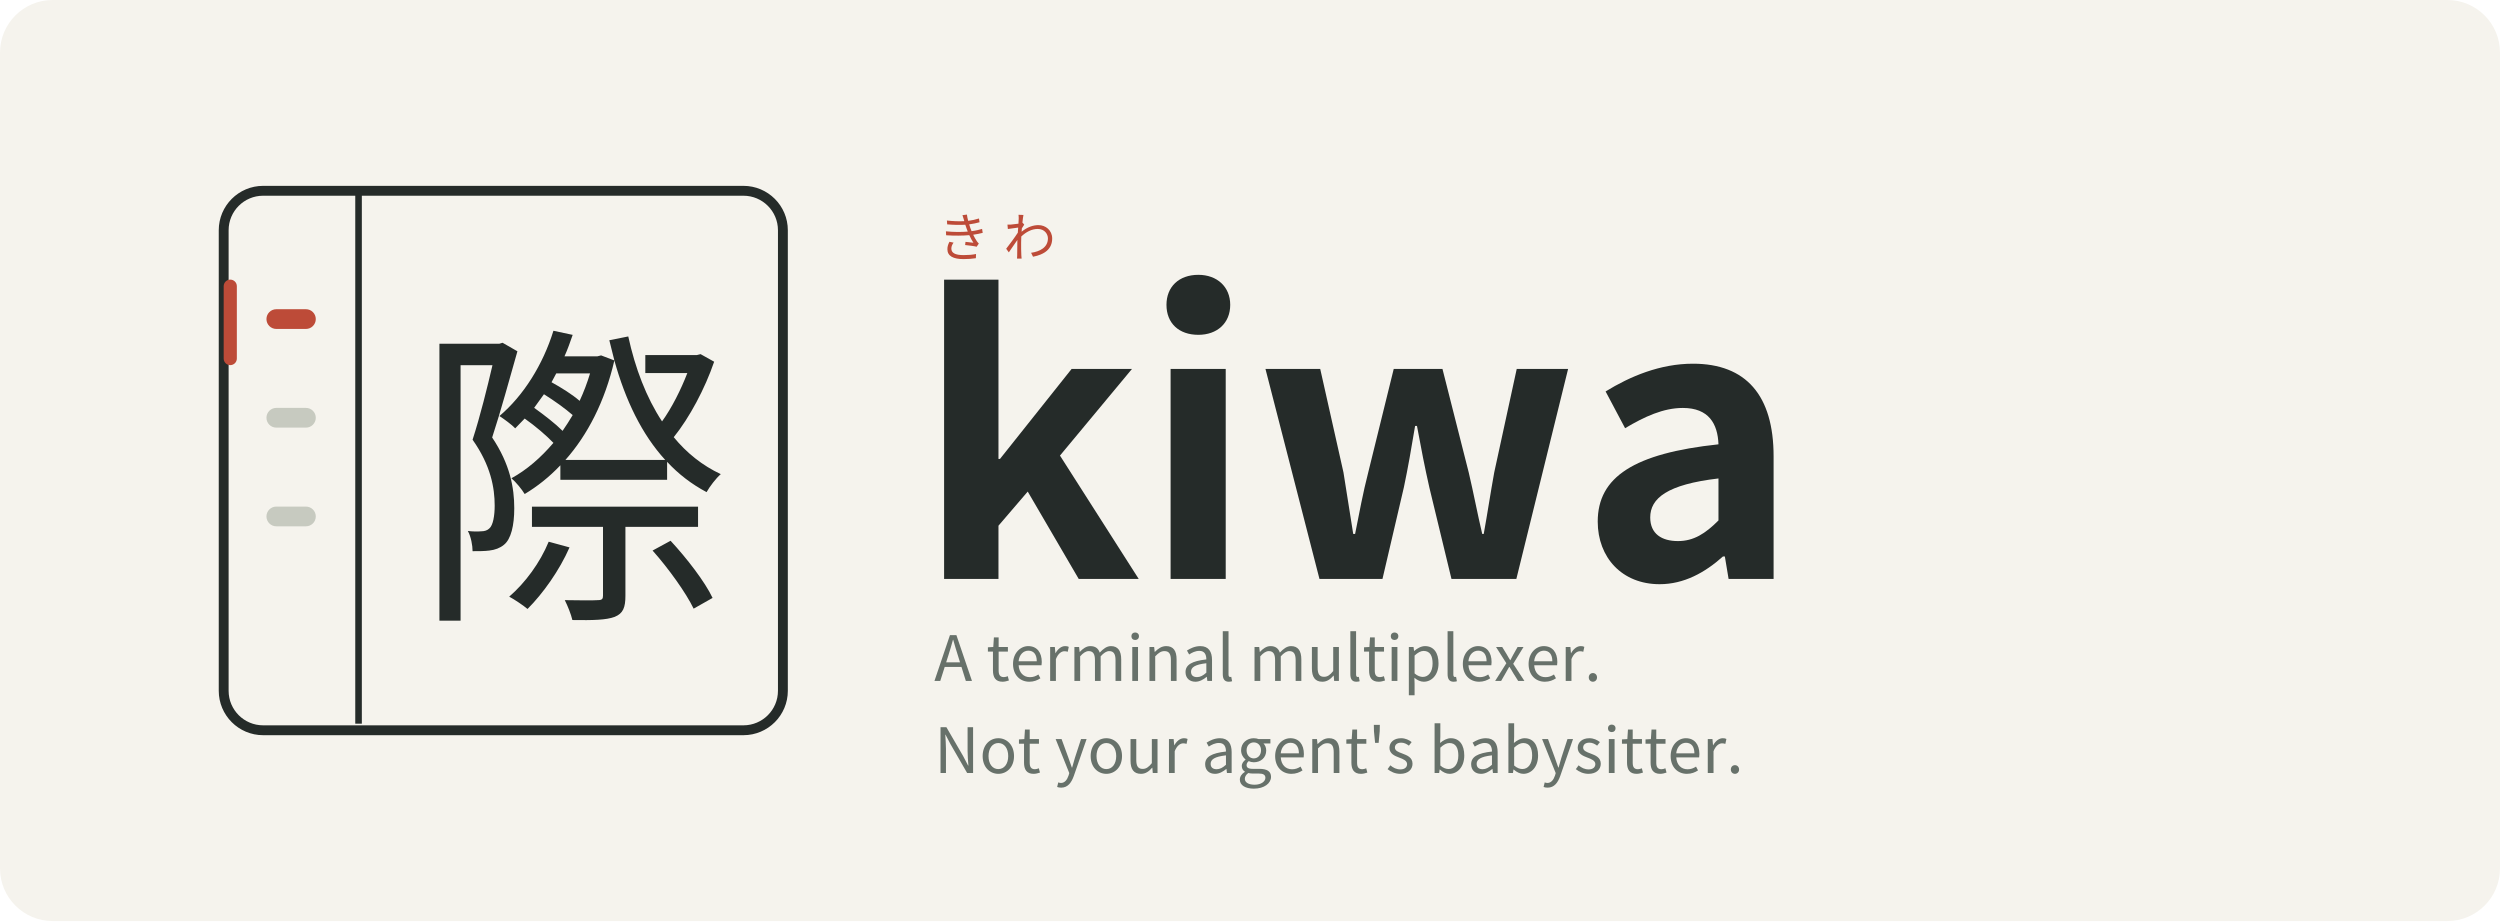
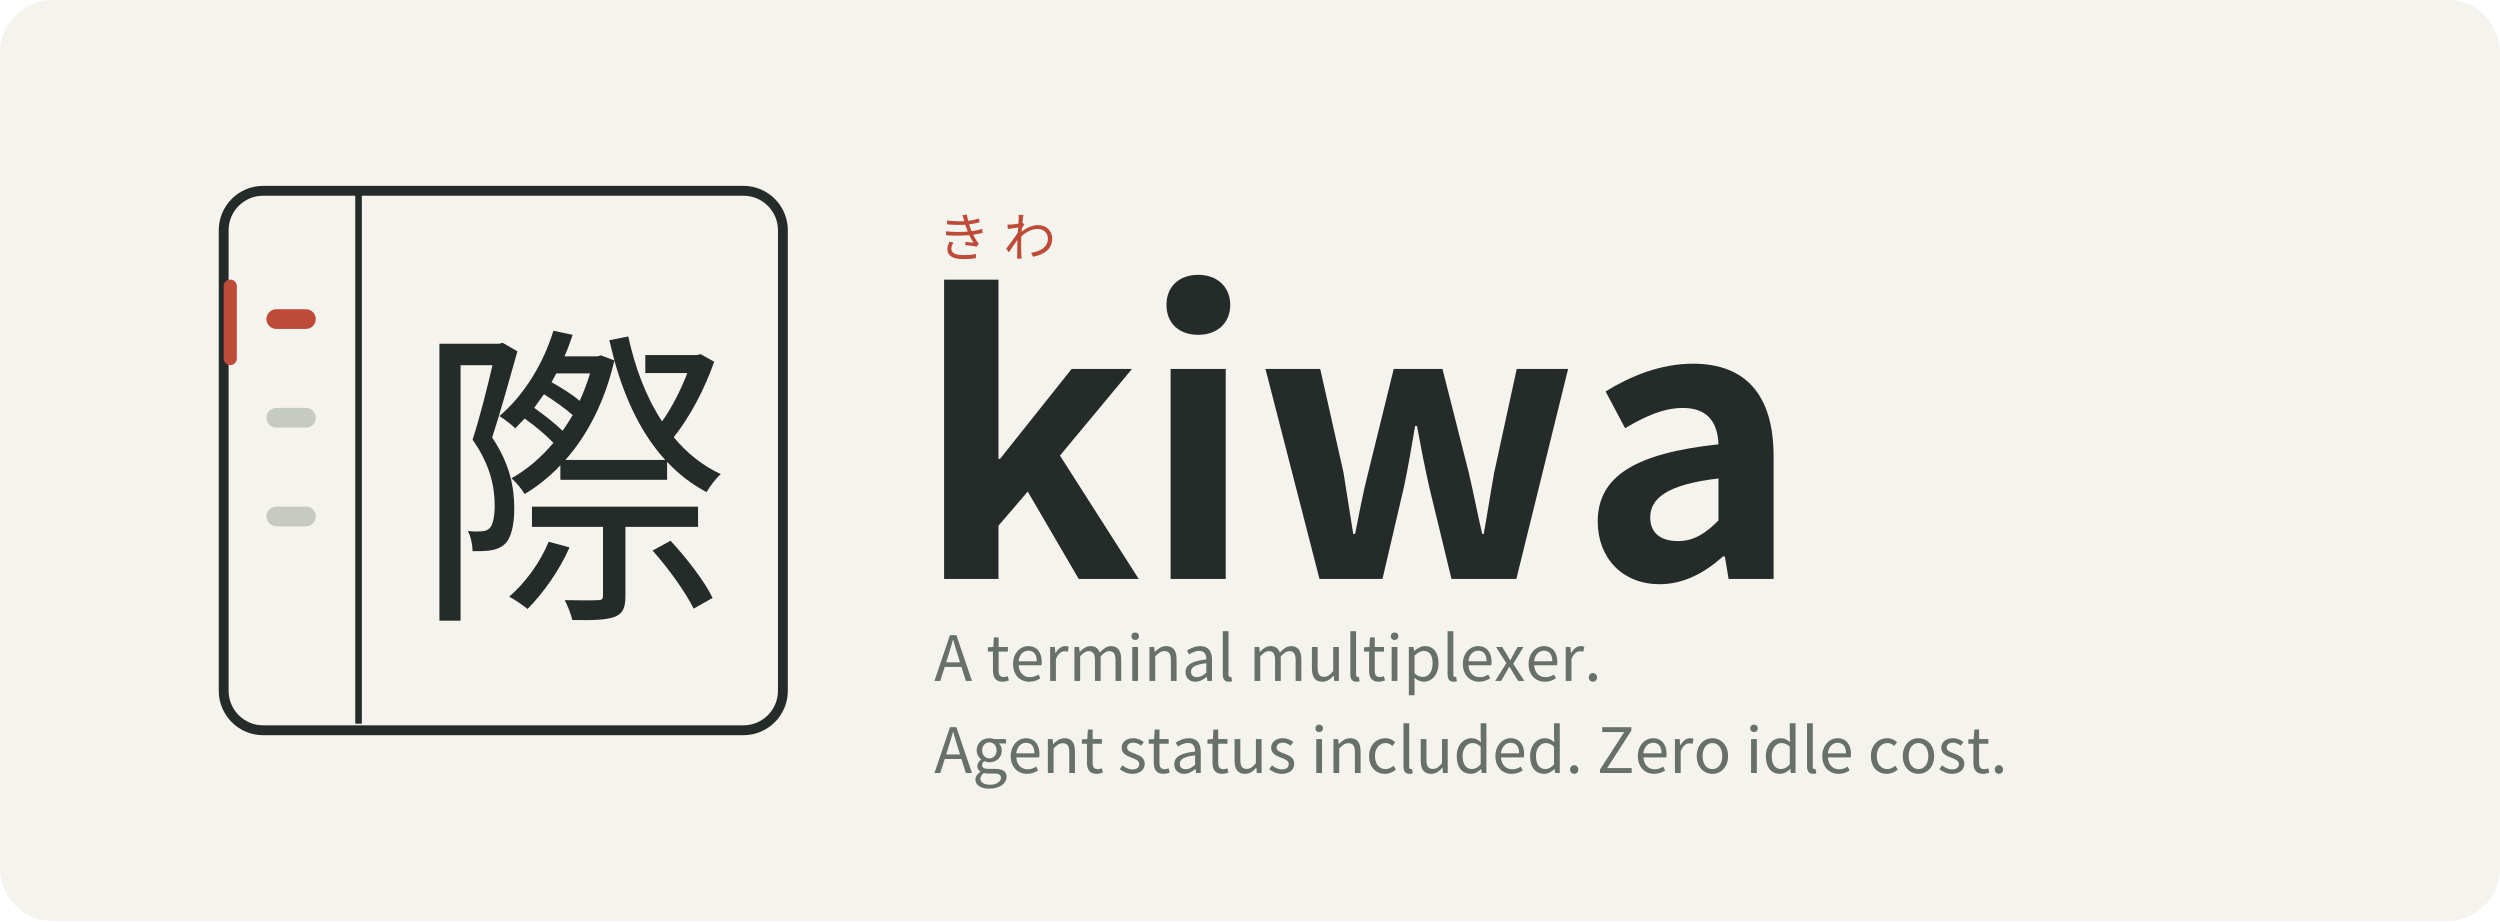
<svg xmlns="http://www.w3.org/2000/svg" width="760" height="280" viewBox="0 0 760 280" role="img" aria-labelledby="title desc">
  <rect width="760" height="280" rx="16" fill="#f5f3ed" />
  <rect x="68" y="58" width="170" height="164" rx="12" fill="none" stroke="#252b29" stroke-width="3" />
  <path d="M109 59v161" stroke="#252b29" stroke-width="2" />
  <rect x="68" y="85" width="4" height="26" rx="2" fill="#bd4b38" />
  <rect x="81" y="94" width="15" height="6" rx="3" fill="#bd4b38" />
  <rect x="81" y="124" width="15" height="6" rx="3" fill="#c7cac0" />
  <rect x="81" y="154" width="15" height="6" rx="3" fill="#c7cac0" />
  <g fill="#252b29">
    <path transform="translate(126.000 181) scale(0.096 -0.096)" d="M754 142C804 86 860 8 884 -42L944 -8C920 43 862 118 811 173ZM425 170C398 104 351 40 300 -4C317 -13 345 -32 358 -43C407 6 459 79 491 152ZM677 820 617 808 633 744C668 618 720 510 794 429H478C548 508 603 614 633 744L591 760L579 757H475C485 779 493 802 501 825L440 838C407 731 345 632 269 568C283 559 309 540 319 529L349 560C383 536 417 507 440 483C400 436 355 397 307 371C321 359 340 336 349 321C389 345 427 375 462 412V366H800V423C836 384 878 352 925 327C935 345 955 371 970 384C912 411 862 451 821 501C871 563 920 655 949 740L906 764L894 761H731V704H864C844 652 815 594 784 551C734 627 699 719 677 820ZM372 281V217H597V-1C597 -11 594 -15 581 -15C568 -16 524 -16 476 -15C485 -33 496 -60 500 -78C566 -79 607 -78 634 -68C661 -57 668 -38 668 -1V217H898V281ZM556 703C547 673 536 644 523 616C500 636 465 658 434 675L449 703ZM501 571C491 554 480 537 469 521C446 544 411 571 379 594L410 637C442 617 477 592 501 571ZM79 797V-80H146V729H247C231 660 208 567 184 493C242 411 254 340 254 284C254 253 249 222 237 212C231 206 222 203 212 203C200 202 185 202 169 204C179 186 184 158 184 140C202 140 222 140 237 142C255 144 271 150 283 160C306 178 316 222 316 276C316 340 303 415 246 500C273 582 302 689 326 773L279 800L269 797Z" />
  </g>
  <g fill="#252b29">
    <path transform="translate(278.000 176) scale(0.114 -0.114)" d="M79 0H224V142L302 233L438 0H598L388 329L580 560H419L228 320H224V798H79Z" />
    <path transform="translate(346.856 176) scale(0.114 -0.114)" d="M79 0H226V560H79ZM153 651C203 651 238 682 238 731C238 779 203 811 153 811C101 811 68 779 68 731C68 682 101 651 153 651Z" />
    <path transform="translate(381.512 176) scale(0.114 -0.114)" d="M172 0H340L397 244C408 296 417 348 427 408H432C443 348 453 297 465 244L524 0H697L835 560H698L638 284C628 229 620 175 610 120H606C593 175 583 229 570 284L500 560H370L302 284C288 230 278 175 267 120H262C253 175 245 229 236 284L174 560H28Z" />
    <path transform="translate(479.894 176) scale(0.114 -0.114)" d="M216 -14C281 -14 337 17 385 60H390L400 0H520V327C520 489 447 574 305 574C217 574 137 540 72 500L124 402C176 433 226 456 278 456C347 456 371 414 373 359C148 335 51 272 51 153C51 57 116 -14 216 -14ZM265 101C222 101 191 120 191 164C191 215 236 252 373 268V156C338 121 307 101 265 101Z" />
  </g>
  <g fill="#bd4b38">
    <path transform="translate(285.000 78) scale(0.016 -0.016)" d="M305 265 227 281C205 237 187 195 188 138C189 10 299 -48 495 -48C580 -48 659 -42 729 -31L732 49C660 34 587 28 494 28C337 28 263 69 263 152C263 196 281 230 305 265ZM502 698 509 673C413 668 299 671 179 685L184 612C309 601 432 599 528 605L555 527L575 475C462 465 310 464 160 480L164 405C318 394 482 396 604 407C626 358 652 309 682 263C650 267 585 274 532 280L525 219C594 211 688 202 744 187L785 248C771 262 759 275 748 291C722 329 699 372 678 415C748 425 811 438 859 451L847 526C800 511 730 493 647 483L624 543L602 612C671 621 742 636 799 652L788 724C724 703 654 688 583 679C572 719 563 760 559 798L474 787C484 759 494 728 502 698Z" />
    <path transform="translate(305.000 78) scale(0.016 -0.016)" d="M293 720 288 625C236 617 177 610 144 608C120 607 101 606 79 607L87 524L283 551L276 454C226 375 111 219 55 149L105 80C153 148 219 243 268 316L267 277C265 168 265 117 264 21C264 5 263 -24 261 -38H348C346 -20 344 5 343 23C338 112 339 173 339 264C339 300 340 340 342 382C433 467 539 525 655 525C787 525 848 424 848 347C849 175 697 96 528 72L565 -3C783 39 930 144 929 345C928 500 805 598 667 598C572 598 458 563 348 472L353 537C368 562 385 589 398 607L368 642L363 640C370 710 378 766 383 791L289 794C293 769 293 742 293 720Z" />
  </g>
  <g fill="#67716a">
    <path transform="translate(284.000 207) scale(0.019 -0.019)" d="M4 0H97L168 224H436L506 0H604L355 733H252ZM191 297 227 410C253 493 277 572 300 658H304C328 573 351 493 378 410L413 297Z" />
    <path transform="translate(299.808 207) scale(0.019 -0.019)" d="M262 -13C296 -13 332 -3 363 7L345 76C327 68 303 61 283 61C220 61 199 99 199 165V469H347V543H199V696H123L113 543L27 538V469H108V168C108 59 147 -13 262 -13Z" />
    <path transform="translate(306.971 207) scale(0.019 -0.019)" d="M312 -13C385 -13 443 11 490 42L458 103C417 76 375 60 322 60C219 60 148 134 142 250H508C510 264 512 282 512 302C512 457 434 557 295 557C171 557 52 448 52 271C52 92 167 -13 312 -13ZM141 315C152 423 220 484 297 484C382 484 432 425 432 315Z" />
    <path transform="translate(317.497 207) scale(0.019 -0.019)" d="M92 0H184V349C220 441 275 475 320 475C343 475 355 472 373 466L390 545C373 554 356 557 332 557C272 557 216 513 178 444H176L167 543H92Z" />
    <path transform="translate(324.869 207) scale(0.019 -0.019)" d="M92 0H184V394C233 450 279 477 320 477C389 477 421 434 421 332V0H512V394C563 450 607 477 649 477C718 477 750 434 750 332V0H841V344C841 482 788 557 677 557C610 557 554 514 497 453C475 517 431 557 347 557C282 557 226 516 178 464H176L167 543H92Z" />
    <path transform="translate(342.463 207) scale(0.019 -0.019)" d="M92 0H184V543H92ZM138 655C174 655 199 679 199 716C199 751 174 775 138 775C102 775 78 751 78 716C78 679 102 655 138 655Z" />
    <path transform="translate(347.688 207) scale(0.019 -0.019)" d="M92 0H184V394C238 449 276 477 332 477C404 477 435 434 435 332V0H526V344C526 482 474 557 360 557C286 557 229 516 178 464H176L167 543H92Z" />
    <path transform="translate(359.278 207) scale(0.019 -0.019)" d="M217 -13C284 -13 345 22 397 65H400L408 0H483V334C483 469 428 557 295 557C207 557 131 518 82 486L117 423C160 452 217 481 280 481C369 481 392 414 392 344C161 318 59 259 59 141C59 43 126 -13 217 -13ZM243 61C189 61 147 85 147 147C147 217 209 262 392 283V132C339 85 295 61 243 61Z" />
    <path transform="translate(369.975 207) scale(0.019 -0.019)" d="M188 -13C213 -13 228 -9 241 -5L228 65C218 63 214 63 209 63C195 63 184 74 184 102V796H92V108C92 31 120 -13 188 -13Z" />
    <path transform="translate(379.627 207) scale(0.019 -0.019)" d="M92 0H184V394C233 450 279 477 320 477C389 477 421 434 421 332V0H512V394C563 450 607 477 649 477C718 477 750 434 750 332V0H841V344C841 482 788 557 677 557C610 557 554 514 497 453C475 517 431 557 347 557C282 557 226 516 178 464H176L167 543H92Z" />
    <path transform="translate(397.221 207) scale(0.019 -0.019)" d="M251 -13C325 -13 379 26 430 85H433L440 0H516V543H425V158C373 94 334 66 278 66C206 66 176 109 176 210V543H84V199C84 60 136 -13 251 -13Z" />
    <path transform="translate(408.754 207) scale(0.019 -0.019)" d="M188 -13C213 -13 228 -9 241 -5L228 65C218 63 214 63 209 63C195 63 184 74 184 102V796H92V108C92 31 120 -13 188 -13Z" />
    <path transform="translate(414.150 207) scale(0.019 -0.019)" d="M262 -13C296 -13 332 -3 363 7L345 76C327 68 303 61 283 61C220 61 199 99 199 165V469H347V543H199V696H123L113 543L27 538V469H108V168C108 59 147 -13 262 -13Z" />
    <path transform="translate(421.313 207) scale(0.019 -0.019)" d="M92 0H184V543H92ZM138 655C174 655 199 679 199 716C199 751 174 775 138 775C102 775 78 751 78 716C78 679 102 655 138 655Z" />
    <path transform="translate(426.538 207) scale(0.019 -0.019)" d="M92 -229H184V-45L181 50C230 9 282 -13 331 -13C455 -13 567 94 567 280C567 448 491 557 351 557C288 557 227 521 178 480H176L167 543H92ZM316 64C280 64 232 78 184 120V406C236 454 283 480 328 480C432 480 472 400 472 279C472 145 406 64 316 64Z" />
    <path transform="translate(438.318 207) scale(0.019 -0.019)" d="M188 -13C213 -13 228 -9 241 -5L228 65C218 63 214 63 209 63C195 63 184 74 184 102V796H92V108C92 31 120 -13 188 -13Z" />
    <path transform="translate(443.714 207) scale(0.019 -0.019)" d="M312 -13C385 -13 443 11 490 42L458 103C417 76 375 60 322 60C219 60 148 134 142 250H508C510 264 512 282 512 302C512 457 434 557 295 557C171 557 52 448 52 271C52 92 167 -13 312 -13ZM141 315C152 423 220 484 297 484C382 484 432 425 432 315Z" />
    <path transform="translate(454.240 207) scale(0.019 -0.019)" d="M15 0H111L184 127C203 160 220 193 239 224H244C265 193 285 160 303 127L383 0H483L304 274L469 543H374L307 424C290 393 275 364 259 333H254C236 364 217 393 201 424L128 543H29L194 283Z" />
    <path transform="translate(463.702 207) scale(0.019 -0.019)" d="M312 -13C385 -13 443 11 490 42L458 103C417 76 375 60 322 60C219 60 148 134 142 250H508C510 264 512 282 512 302C512 457 434 557 295 557C171 557 52 448 52 271C52 92 167 -13 312 -13ZM141 315C152 423 220 484 297 484C382 484 432 425 432 315Z" />
    <path transform="translate(474.228 207) scale(0.019 -0.019)" d="M92 0H184V349C220 441 275 475 320 475C343 475 355 472 373 466L390 545C373 554 356 557 332 557C272 557 216 513 178 444H176L167 543H92Z" />
    <path transform="translate(481.600 207) scale(0.019 -0.019)" d="M139 -13C175 -13 205 15 205 56C205 98 175 126 139 126C102 126 73 98 73 56C73 15 102 -13 139 -13Z" />
  </g>
  <g fill="#67716a">
-     <path transform="translate(284.000 235) scale(0.019 -0.019)" d="M101 0H188V385C188 462 181 540 177 614H181L260 463L527 0H622V733H534V352C534 276 541 193 547 120H542L463 271L195 733H101Z" />
-     <path transform="translate(297.737 235) scale(0.019 -0.019)" d="M303 -13C436 -13 554 91 554 271C554 452 436 557 303 557C170 557 52 452 52 271C52 91 170 -13 303 -13ZM303 63C209 63 146 146 146 271C146 396 209 480 303 480C397 480 461 396 461 271C461 146 397 63 303 63Z" />
-     <path transform="translate(309.251 235) scale(0.019 -0.019)" d="M262 -13C296 -13 332 -3 363 7L345 76C327 68 303 61 283 61C220 61 199 99 199 165V469H347V543H199V696H123L113 543L27 538V469H108V168C108 59 147 -13 262 -13Z" />
-     <path transform="translate(320.670 235) scale(0.019 -0.019)" d="M101 -234C209 -234 266 -152 304 -46L508 543H419L321 242C307 193 291 138 277 88H272C253 139 235 194 218 242L108 543H13L231 -1L219 -42C196 -109 158 -159 97 -159C82 -159 66 -154 55 -150L37 -223C54 -230 76 -234 101 -234Z" />
-     <path transform="translate(330.569 235) scale(0.019 -0.019)" d="M303 -13C436 -13 554 91 554 271C554 452 436 557 303 557C170 557 52 452 52 271C52 91 170 -13 303 -13ZM303 63C209 63 146 146 146 271C146 396 209 480 303 480C397 480 461 396 461 271C461 146 397 63 303 63Z" />
-     <path transform="translate(342.083 235) scale(0.019 -0.019)" d="M251 -13C325 -13 379 26 430 85H433L440 0H516V543H425V158C373 94 334 66 278 66C206 66 176 109 176 210V543H84V199C84 60 136 -13 251 -13Z" />
-     <path transform="translate(353.616 235) scale(0.019 -0.019)" d="M92 0H184V349C220 441 275 475 320 475C343 475 355 472 373 466L390 545C373 554 356 557 332 557C272 557 216 513 178 444H176L167 543H92Z" />
-     <path transform="translate(365.244 235) scale(0.019 -0.019)" d="M217 -13C284 -13 345 22 397 65H400L408 0H483V334C483 469 428 557 295 557C207 557 131 518 82 486L117 423C160 452 217 481 280 481C369 481 392 414 392 344C161 318 59 259 59 141C59 43 126 -13 217 -13ZM243 61C189 61 147 85 147 147C147 217 209 262 392 283V132C339 85 295 61 243 61Z" />
-     <path transform="translate(375.941 235) scale(0.019 -0.019)" d="M275 -250C443 -250 550 -163 550 -62C550 28 486 67 361 67H254C181 67 159 92 159 126C159 156 174 174 194 191C218 179 248 172 274 172C386 172 473 245 473 361C473 408 455 448 429 473H540V543H351C332 551 305 557 274 557C165 557 71 482 71 363C71 298 106 245 142 217V213C113 193 82 157 82 112C82 69 103 40 131 23V18C80 -13 51 -58 51 -105C51 -198 143 -250 275 -250ZM274 234C212 234 159 284 159 363C159 443 211 490 274 490C339 490 390 443 390 363C390 284 337 234 274 234ZM288 -187C189 -187 131 -150 131 -92C131 -61 147 -28 186 0C210 -6 236 -8 256 -8H350C422 -8 460 -26 460 -77C460 -133 393 -187 288 -187Z" />
-     <path transform="translate(386.657 235) scale(0.019 -0.019)" d="M312 -13C385 -13 443 11 490 42L458 103C417 76 375 60 322 60C219 60 148 134 142 250H508C510 264 512 282 512 302C512 457 434 557 295 557C171 557 52 448 52 271C52 92 167 -13 312 -13ZM141 315C152 423 220 484 297 484C382 484 432 425 432 315Z" />
-     <path transform="translate(397.183 235) scale(0.019 -0.019)" d="M92 0H184V394C238 449 276 477 332 477C404 477 435 434 435 332V0H526V344C526 482 474 557 360 557C286 557 229 516 178 464H176L167 543H92Z" />
-     <path transform="translate(408.773 235) scale(0.019 -0.019)" d="M262 -13C296 -13 332 -3 363 7L345 76C327 68 303 61 283 61C220 61 199 99 199 165V469H347V543H199V696H123L113 543L27 538V469H108V168C108 59 147 -13 262 -13Z" />
-     <path transform="translate(415.936 235) scale(0.019 -0.019)" d="M110 483H167L184 669L186 771H90L92 669Z" />
-     <path transform="translate(421.218 235) scale(0.019 -0.019)" d="M234 -13C362 -13 431 60 431 148C431 251 345 283 266 313C205 336 149 356 149 407C149 450 181 486 250 486C298 486 336 465 373 438L417 495C376 529 316 557 249 557C130 557 62 489 62 403C62 310 144 274 220 246C280 224 344 198 344 143C344 96 309 58 237 58C172 58 124 84 76 123L32 62C83 19 157 -13 234 -13Z" />
-     <path transform="translate(434.366 235) scale(0.019 -0.019)" d="M331 -13C455 -13 567 94 567 280C567 448 491 557 351 557C290 557 230 523 180 481L184 578V796H92V0H165L173 56H177C224 13 281 -13 331 -13ZM316 64C280 64 231 78 184 120V406C235 454 283 480 328 480C432 480 472 400 472 279C472 145 406 64 316 64Z" />
-     <path transform="translate(446.108 235) scale(0.019 -0.019)" d="M217 -13C284 -13 345 22 397 65H400L408 0H483V334C483 469 428 557 295 557C207 557 131 518 82 486L117 423C160 452 217 481 280 481C369 481 392 414 392 344C161 318 59 259 59 141C59 43 126 -13 217 -13ZM243 61C189 61 147 85 147 147C147 217 209 262 392 283V132C339 85 295 61 243 61Z" />
-     <path transform="translate(456.805 235) scale(0.019 -0.019)" d="M331 -13C455 -13 567 94 567 280C567 448 491 557 351 557C290 557 230 523 180 481L184 578V796H92V0H165L173 56H177C224 13 281 -13 331 -13ZM316 64C280 64 231 78 184 120V406C235 454 283 480 328 480C432 480 472 400 472 279C472 145 406 64 316 64Z" />
-     <path transform="translate(468.547 235) scale(0.019 -0.019)" d="M101 -234C209 -234 266 -152 304 -46L508 543H419L321 242C307 193 291 138 277 88H272C253 139 235 194 218 242L108 543H13L231 -1L219 -42C196 -109 158 -159 97 -159C82 -159 66 -154 55 -150L37 -223C54 -230 76 -234 101 -234Z" />
-     <path transform="translate(478.446 235) scale(0.019 -0.019)" d="M234 -13C362 -13 431 60 431 148C431 251 345 283 266 313C205 336 149 356 149 407C149 450 181 486 250 486C298 486 336 465 373 438L417 495C376 529 316 557 249 557C130 557 62 489 62 403C62 310 144 274 220 246C280 224 344 198 344 143C344 96 309 58 237 58C172 58 124 84 76 123L32 62C83 19 157 -13 234 -13Z" />
-     <path transform="translate(487.338 235) scale(0.019 -0.019)" d="M92 0H184V543H92ZM138 655C174 655 199 679 199 716C199 751 174 775 138 775C102 775 78 751 78 716C78 679 102 655 138 655Z" />
-     <path transform="translate(492.563 235) scale(0.019 -0.019)" d="M262 -13C296 -13 332 -3 363 7L345 76C327 68 303 61 283 61C220 61 199 99 199 165V469H347V543H199V696H123L113 543L27 538V469H108V168C108 59 147 -13 262 -13Z" />
-     <path transform="translate(499.726 235) scale(0.019 -0.019)" d="M262 -13C296 -13 332 -3 363 7L345 76C327 68 303 61 283 61C220 61 199 99 199 165V469H347V543H199V696H123L113 543L27 538V469H108V168C108 59 147 -13 262 -13Z" />
-     <path transform="translate(506.889 235) scale(0.019 -0.019)" d="M312 -13C385 -13 443 11 490 42L458 103C417 76 375 60 322 60C219 60 148 134 142 250H508C510 264 512 282 512 302C512 457 434 557 295 557C171 557 52 448 52 271C52 92 167 -13 312 -13ZM141 315C152 423 220 484 297 484C382 484 432 425 432 315Z" />
-     <path transform="translate(517.415 235) scale(0.019 -0.019)" d="M92 0H184V349C220 441 275 475 320 475C343 475 355 472 373 466L390 545C373 554 356 557 332 557C272 557 216 513 178 444H176L167 543H92Z" />
-     <path transform="translate(524.787 235) scale(0.019 -0.019)" d="M139 -13C175 -13 205 15 205 56C205 98 175 126 139 126C102 126 73 98 73 56C73 15 102 -13 139 -13Z" />
+     <path transform="translate(284.000 235) scale(0.019 -0.019)" d="M4 0H97L168 224H436L506 0H604L355 733H252ZM191 297 227 410C253 493 277 572 300 658H304C328 573 351 493 378 410L413 297Z" />
+     <path transform="translate(295.552 235) scale(0.019 -0.019)" d="M275 -250C443 -250 550 -163 550 -62C550 28 486 67 361 67H254C181 67 159 92 159 126C159 156 174 174 194 191C218 179 248 172 274 172C386 172 473 245 473 361C473 408 455 448 429 473H540V543H351C332 551 305 557 274 557C165 557 71 482 71 363C71 298 106 245 142 217V213C113 193 82 157 82 112C82 69 103 40 131 23V18C80 -13 51 -58 51 -105C51 -198 143 -250 275 -250ZM274 234C212 234 159 284 159 363C159 443 211 490 274 490C339 490 390 443 390 363C390 284 337 234 274 234ZM288 -187C189 -187 131 -150 131 -92C131 -61 147 -28 186 0C210 -6 236 -8 256 -8H350C422 -8 460 -26 460 -77C460 -133 393 -187 288 -187Z" />
+     <path transform="translate(306.268 235) scale(0.019 -0.019)" d="M312 -13C385 -13 443 11 490 42L458 103C417 76 375 60 322 60C219 60 148 134 142 250H508C510 264 512 282 512 302C512 457 434 557 295 557C171 557 52 448 52 271C52 92 167 -13 312 -13ZM141 315C152 423 220 484 297 484C382 484 432 425 432 315Z" />
+     <path transform="translate(316.794 235) scale(0.019 -0.019)" d="M92 0H184V394C238 449 276 477 332 477C404 477 435 434 435 332V0H526V344C526 482 474 557 360 557C286 557 229 516 178 464H176L167 543H92Z" />
+     <path transform="translate(328.384 235) scale(0.019 -0.019)" d="M262 -13C296 -13 332 -3 363 7L345 76C327 68 303 61 283 61C220 61 199 99 199 165V469H347V543H199V696H123L113 543L27 538V469H108V168C108 59 147 -13 262 -13Z" />
+     <path transform="translate(339.803 235) scale(0.019 -0.019)" d="M234 -13C362 -13 431 60 431 148C431 251 345 283 266 313C205 336 149 356 149 407C149 450 181 486 250 486C298 486 336 465 373 438L417 495C376 529 316 557 249 557C130 557 62 489 62 403C62 310 144 274 220 246C280 224 344 198 344 143C344 96 309 58 237 58C172 58 124 84 76 123L32 62C83 19 157 -13 234 -13Z" />
+     <path transform="translate(348.695 235) scale(0.019 -0.019)" d="M262 -13C296 -13 332 -3 363 7L345 76C327 68 303 61 283 61C220 61 199 99 199 165V469H347V543H199V696H123L113 543L27 538V469H108V168C108 59 147 -13 262 -13Z" />
+     <path transform="translate(355.858 235) scale(0.019 -0.019)" d="M217 -13C284 -13 345 22 397 65H400L408 0H483V334C483 469 428 557 295 557C207 557 131 518 82 486L117 423C160 452 217 481 280 481C369 481 392 414 392 344C161 318 59 259 59 141C59 43 126 -13 217 -13ZM243 61C189 61 147 85 147 147C147 217 209 262 392 283V132C339 85 295 61 243 61Z" />
+     <path transform="translate(366.555 235) scale(0.019 -0.019)" d="M262 -13C296 -13 332 -3 363 7L345 76C327 68 303 61 283 61C220 61 199 99 199 165V469H347V543H199V696H123L113 543L27 538V469H108V168C108 59 147 -13 262 -13Z" />
+     <path transform="translate(373.718 235) scale(0.019 -0.019)" d="M251 -13C325 -13 379 26 430 85H433L440 0H516V543H425V158C373 94 334 66 278 66C206 66 176 109 176 210V543H84V199C84 60 136 -13 251 -13Z" />
+     <path transform="translate(385.251 235) scale(0.019 -0.019)" d="M234 -13C362 -13 431 60 431 148C431 251 345 283 266 313C205 336 149 356 149 407C149 450 181 486 250 486C298 486 336 465 373 438L417 495C376 529 316 557 249 557C130 557 62 489 62 403C62 310 144 274 220 246C280 224 344 198 344 143C344 96 309 58 237 58C172 58 124 84 76 123L32 62C83 19 157 -13 234 -13Z" />
+     <path transform="translate(398.399 235) scale(0.019 -0.019)" d="M92 0H184V543H92ZM138 655C174 655 199 679 199 716C199 751 174 775 138 775C102 775 78 751 78 716C78 679 102 655 138 655Z" />
+     <path transform="translate(403.624 235) scale(0.019 -0.019)" d="M92 0H184V394C238 449 276 477 332 477C404 477 435 434 435 332V0H526V344C526 482 474 557 360 557C286 557 229 516 178 464H176L167 543H92Z" />
+     <path transform="translate(415.214 235) scale(0.019 -0.019)" d="M306 -13C371 -13 433 13 482 55L442 117C408 87 364 63 314 63C214 63 146 146 146 271C146 396 218 480 317 480C359 480 394 461 425 433L471 493C433 527 384 557 313 557C173 557 52 452 52 271C52 91 162 -13 306 -13Z" />
+     <path transform="translate(424.904 235) scale(0.019 -0.019)" d="M188 -13C213 -13 228 -9 241 -5L228 65C218 63 214 63 209 63C195 63 184 74 184 102V796H92V108C92 31 120 -13 188 -13Z" />
+     <path transform="translate(430.300 235) scale(0.019 -0.019)" d="M251 -13C325 -13 379 26 430 85H433L440 0H516V543H425V158C373 94 334 66 278 66C206 66 176 109 176 210V543H84V199C84 60 136 -13 251 -13Z" />
+     <path transform="translate(441.833 235) scale(0.019 -0.019)" d="M277 -13C342 -13 400 22 442 64H445L453 0H528V796H436V587L441 494C393 533 352 557 288 557C164 557 53 447 53 271C53 90 141 -13 277 -13ZM297 64C202 64 147 141 147 272C147 396 217 480 304 480C349 480 391 464 436 423V138C391 88 347 64 297 64Z" />
+     <path transform="translate(453.613 235) scale(0.019 -0.019)" d="M312 -13C385 -13 443 11 490 42L458 103C417 76 375 60 322 60C219 60 148 134 142 250H508C510 264 512 282 512 302C512 457 434 557 295 557C171 557 52 448 52 271C52 92 167 -13 312 -13ZM141 315C152 423 220 484 297 484C382 484 432 425 432 315Z" />
+     <path transform="translate(464.139 235) scale(0.019 -0.019)" d="M277 -13C342 -13 400 22 442 64H445L453 0H528V796H436V587L441 494C393 533 352 557 288 557C164 557 53 447 53 271C53 90 141 -13 277 -13ZM297 64C202 64 147 141 147 272C147 396 217 480 304 480C349 480 391 464 436 423V138C391 88 347 64 297 64Z" />
+     <path transform="translate(475.919 235) scale(0.019 -0.019)" d="M139 -13C175 -13 205 15 205 56C205 98 175 126 139 126C102 126 73 98 73 56C73 15 102 -13 139 -13Z" />
+     <path transform="translate(485.457 235) scale(0.019 -0.019)" d="M50 0H556V79H164L551 678V733H85V655H437L50 56Z" />
+     <path transform="translate(496.914 235) scale(0.019 -0.019)" d="M312 -13C385 -13 443 11 490 42L458 103C417 76 375 60 322 60C219 60 148 134 142 250H508C510 264 512 282 512 302C512 457 434 557 295 557C171 557 52 448 52 271C52 92 167 -13 312 -13ZM141 315C152 423 220 484 297 484C382 484 432 425 432 315Z" />
+     <path transform="translate(507.440 235) scale(0.019 -0.019)" d="M92 0H184V349C220 441 275 475 320 475C343 475 355 472 373 466L390 545C373 554 356 557 332 557C272 557 216 513 178 444H176L167 543H92Z" />
+     <path transform="translate(514.812 235) scale(0.019 -0.019)" d="M303 -13C436 -13 554 91 554 271C554 452 436 557 303 557C170 557 52 452 52 271C52 91 170 -13 303 -13ZM303 63C209 63 146 146 146 271C146 396 209 480 303 480C397 480 461 396 461 271C461 146 397 63 303 63Z" />
+     <path transform="translate(530.582 235) scale(0.019 -0.019)" d="M92 0H184V543H92ZM138 655C174 655 199 679 199 716C199 751 174 775 138 775C102 775 78 751 78 716C78 679 102 655 138 655Z" />
+     <path transform="translate(535.807 235) scale(0.019 -0.019)" d="M277 -13C342 -13 400 22 442 64H445L453 0H528V796H436V587L441 494C393 533 352 557 288 557C164 557 53 447 53 271C53 90 141 -13 277 -13ZM297 64C202 64 147 141 147 272C147 396 217 480 304 480C349 480 391 464 436 423V138C391 88 347 64 297 64Z" />
+     <path transform="translate(547.587 235) scale(0.019 -0.019)" d="M188 -13C213 -13 228 -9 241 -5L228 65C218 63 214 63 209 63C195 63 184 74 184 102V796H92V108C92 31 120 -13 188 -13Z" />
+     <path transform="translate(552.983 235) scale(0.019 -0.019)" d="M312 -13C385 -13 443 11 490 42L458 103C417 76 375 60 322 60C219 60 148 134 142 250H508C510 264 512 282 512 302C512 457 434 557 295 557C171 557 52 448 52 271C52 92 167 -13 312 -13ZM141 315C152 423 220 484 297 484C382 484 432 425 432 315Z" />
+     <path transform="translate(567.765 235) scale(0.019 -0.019)" d="M306 -13C371 -13 433 13 482 55L442 117C408 87 364 63 314 63C214 63 146 146 146 271C146 396 218 480 317 480C359 480 394 461 425 433L471 493C433 527 384 557 313 557C173 557 52 452 52 271C52 91 162 -13 306 -13Z" />
+     <path transform="translate(577.455 235) scale(0.019 -0.019)" d="M303 -13C436 -13 554 91 554 271C554 452 436 557 303 557C170 557 52 452 52 271C52 91 170 -13 303 -13ZM303 63C209 63 146 146 146 271C146 396 209 480 303 480C397 480 461 396 461 271C461 146 397 63 303 63Z" />
+     <path transform="translate(588.969 235) scale(0.019 -0.019)" d="M234 -13C362 -13 431 60 431 148C431 251 345 283 266 313C205 336 149 356 149 407C149 450 181 486 250 486C298 486 336 465 373 438L417 495C376 529 316 557 249 557C130 557 62 489 62 403C62 310 144 274 220 246C280 224 344 198 344 143C344 96 309 58 237 58C172 58 124 84 76 123L32 62C83 19 157 -13 234 -13Z" />
+     <path transform="translate(597.861 235) scale(0.019 -0.019)" d="M262 -13C296 -13 332 -3 363 7L345 76C327 68 303 61 283 61C220 61 199 99 199 165V469H347V543H199V696H123L113 543L27 538V469H108V168C108 59 147 -13 262 -13Z" />
+     <path transform="translate(605.024 235) scale(0.019 -0.019)" d="M139 -13C175 -13 205 15 205 56C205 98 175 126 139 126C102 126 73 98 73 56C73 15 102 -13 139 -13Z" />
  </g>
</svg>
